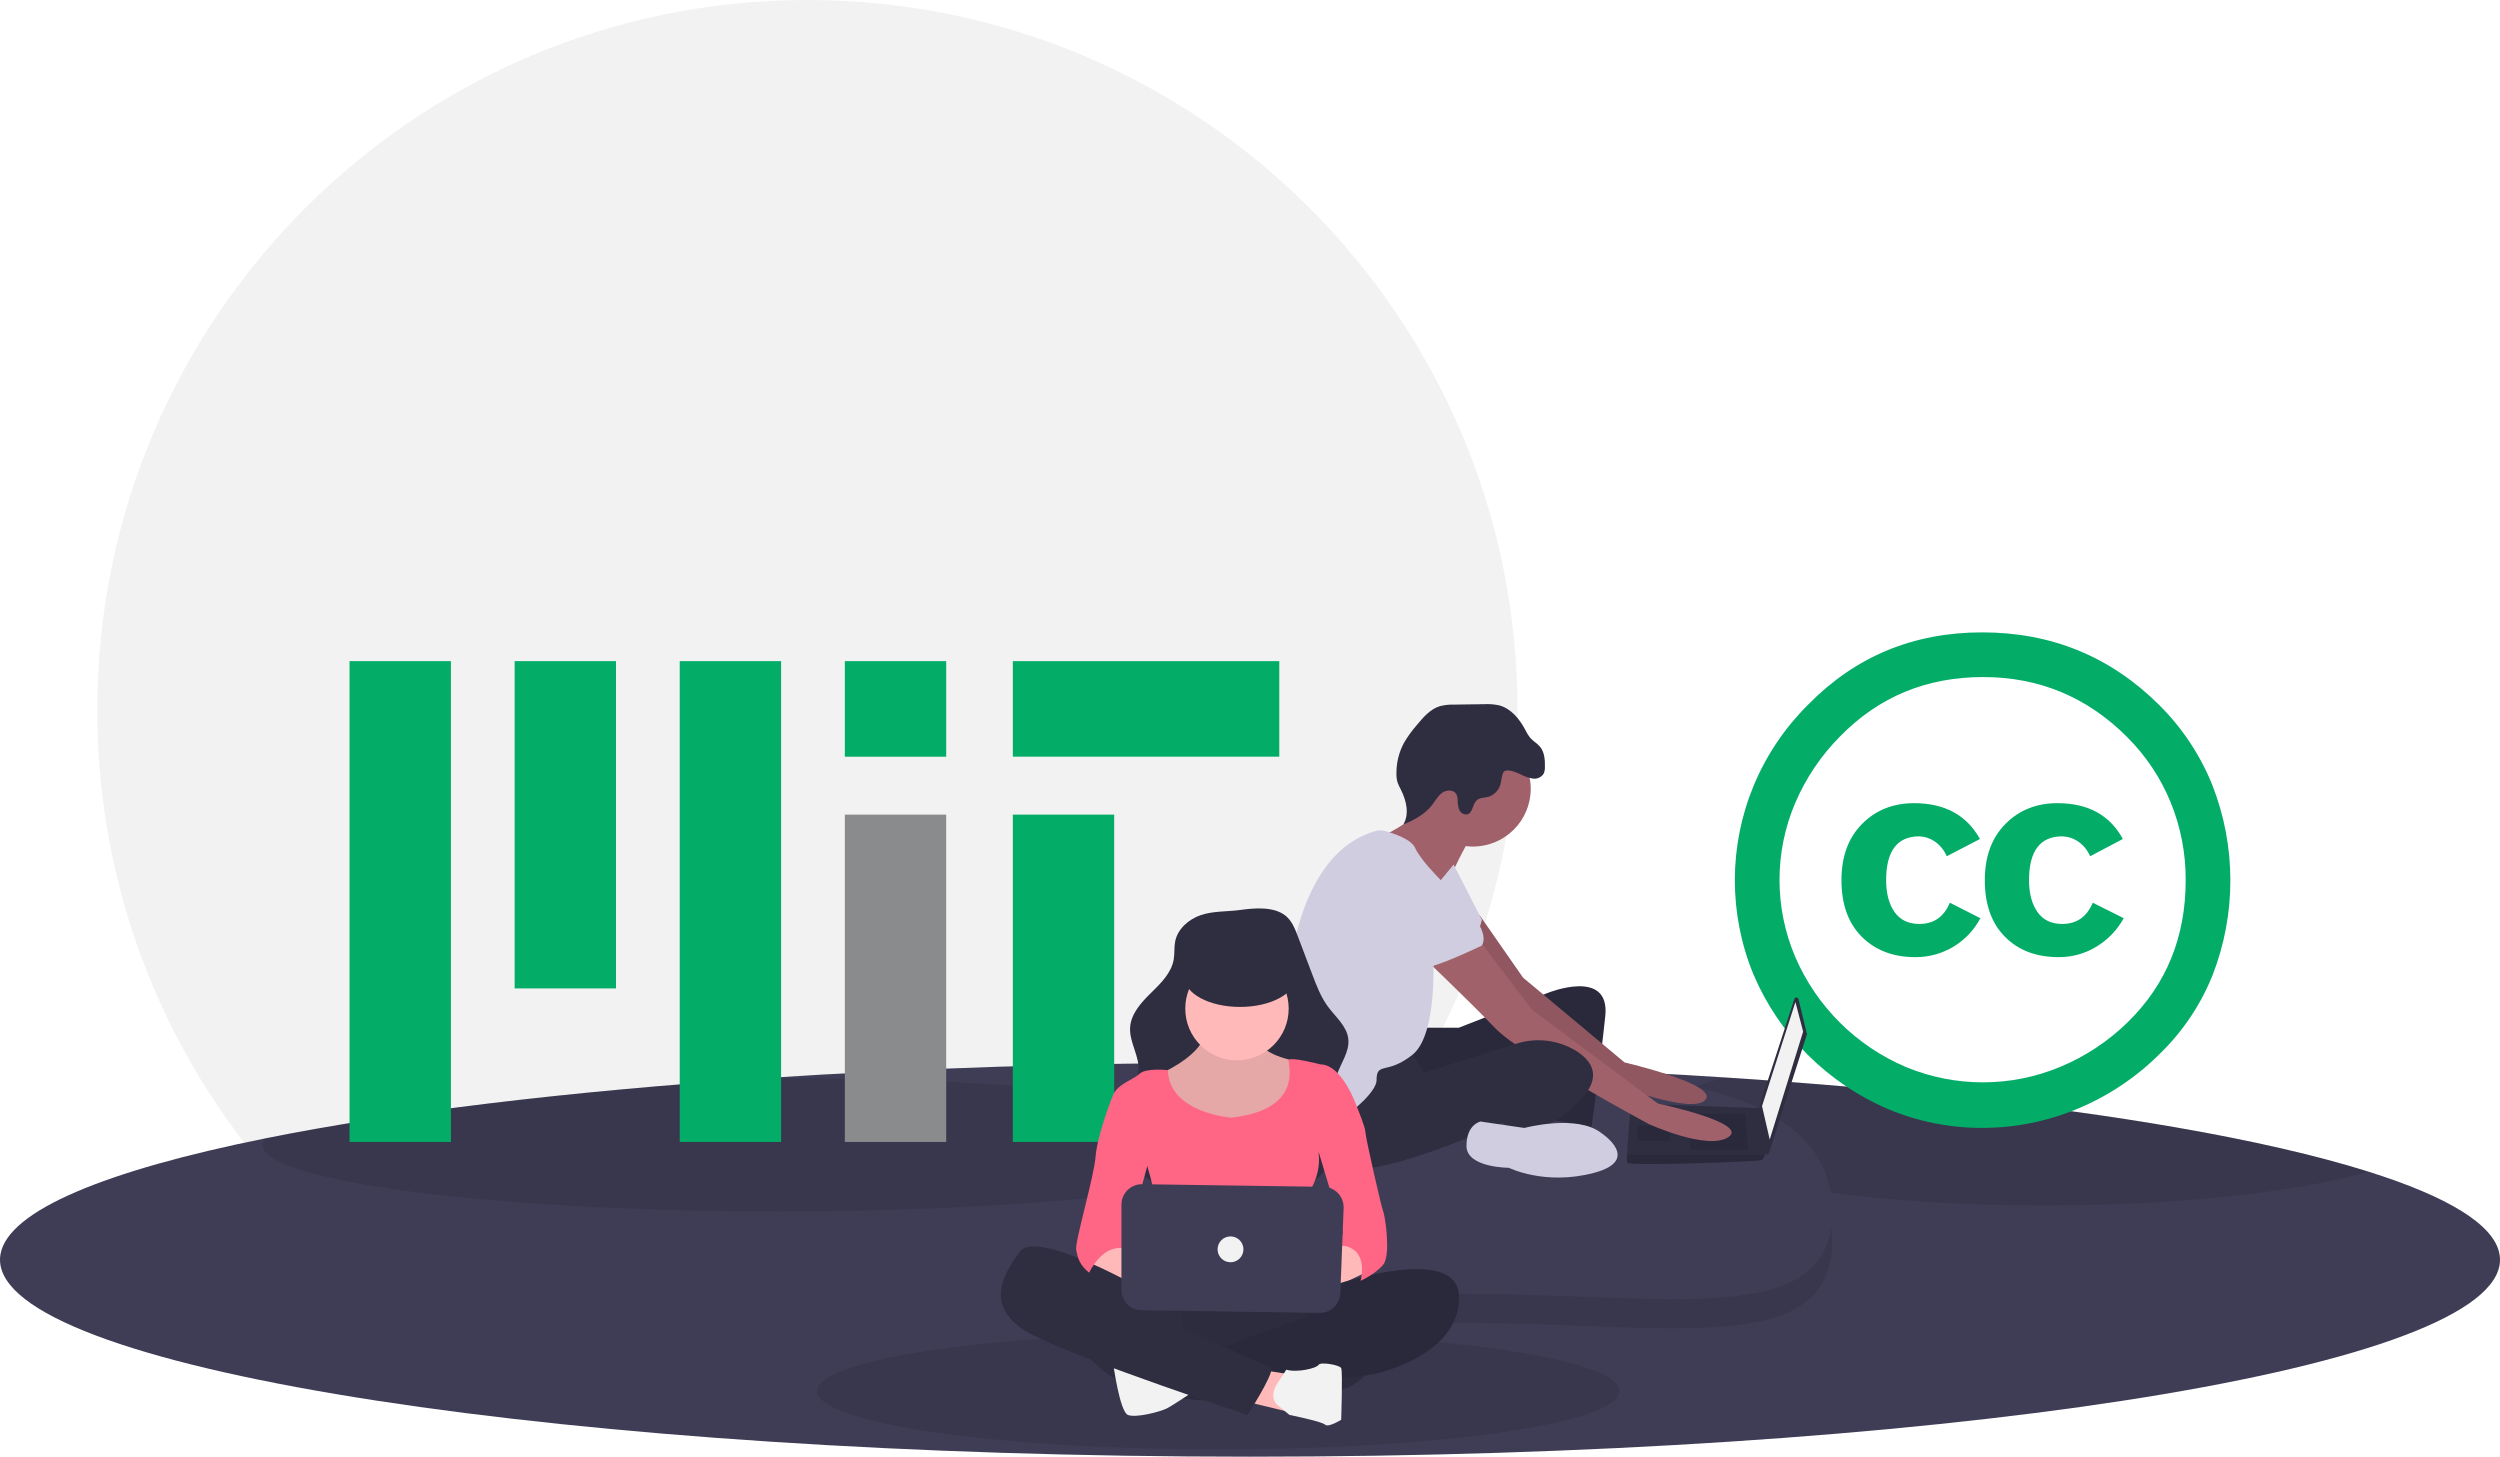
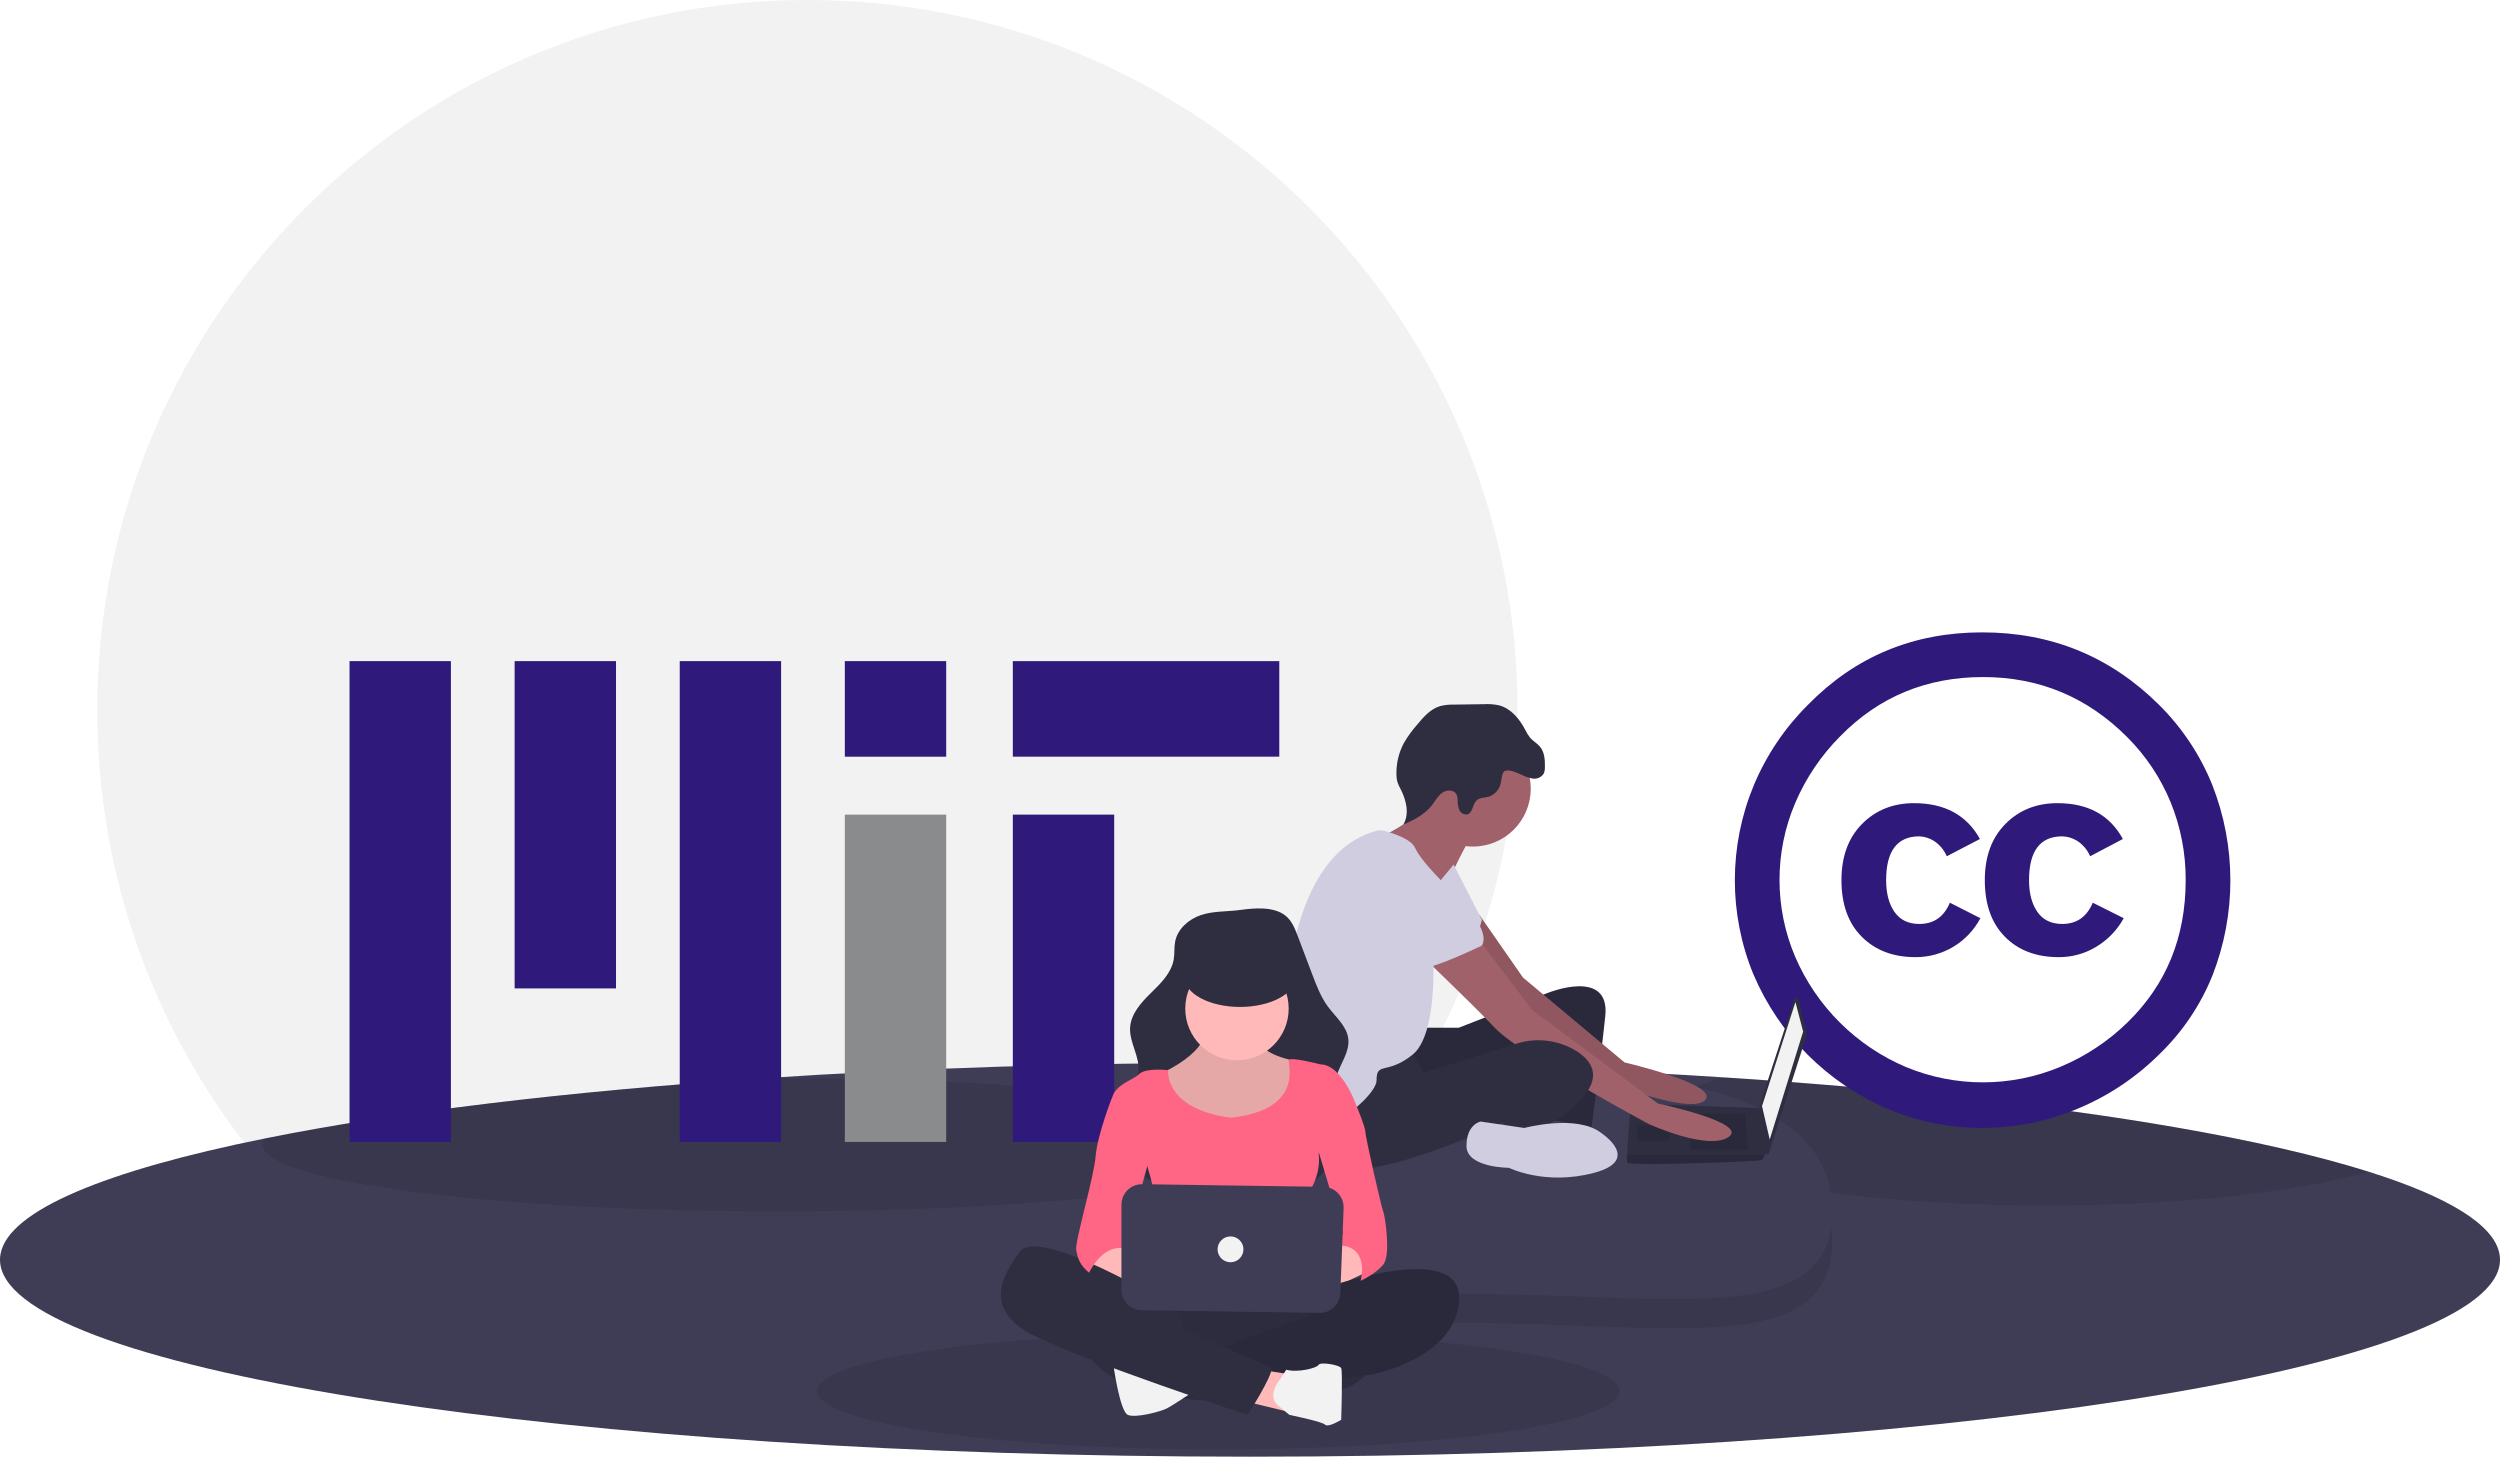
<svg xmlns="http://www.w3.org/2000/svg" data-name="Layer 1" width="1028" height="598.997" viewBox="0 0 1028 598.997">
  <circle cx="332.005" cy="292.004" r="292.004" fill="#f2f2f2" />
  <path d="M1028 517.997a13.69 13.69 0 01-.17 2.12c-7.14 43.76-234.46 78.88-513.83 78.88S7.31 563.877.17 520.117a13.675 13.675 0 01-.17-2.12c0-.2 0-.41.02-.61 0-.11.01-.21.01-.32a.49.49 0 00.01-.12c.04-.45.1-.88.18-1.32 3.26-17.89 43.35-34.33 108.74-47.5 53.48-10.77 123.89-19.36 204.93-24.76 61.5-4.1 129.12-6.37 200.11-6.37 57.12 0 112.06 1.47 163.38 4.17h.02q16.11.855 31.74 1.87c71.33 4.62 134.63 11.69 185.63 20.54 31.37 5.45 58.1 11.58 79.19 18.22h.01c32.46 10.23 51.6 21.7 53.81 33.83.08.44.14.87.18 1.32a.487.487 0 00.01.12c0 .11.01.21.01.32.02.2.02.41.02.61z" fill="#3f3d56" />
  <ellipse cx="501" cy="571.997" rx="165" ry="24" opacity=".1" />
  <path d="M973.96 481.797c-5.77 1.65-12.27 3.18-19.4 4.58-29.36 5.78-69.42 9.33-113.53 9.33-49.28 0-93.45-4.43-123.38-11.44-24.84-5.82-39.88-13.39-39.88-21.7 0-7.3 11.64-14.06 31.37-19.53 71.33 4.62 134.63 11.69 185.63 20.54 31.37 5.45 58.1 11.58 79.19 18.22zM532 470.747c0 15.13-94.92 27.4-212 27.4s-212-12.27-212-27.4a4.372 4.372 0 01.96-2.62c53.48-10.77 123.89-19.36 204.93-24.76q3.045-.015 6.11-.01c117.08 0 212 12.26 212 27.39z" opacity=".1" />
-   <path fill="#03ad68" d="M416.472 334.975h41.685v134.584h-41.685zm-136.966-63.124h41.685v197.708h-41.685zm-135.776 0h41.685v197.708H143.73zm67.888 0h41.685v134.584h-41.685zm135.775 0h41.685v39.303h-41.685z" />
+   <path fill="#2f197b" d="M416.472 334.975h41.685v134.584h-41.685zm-136.966-63.124h41.685v197.708h-41.685zm-135.776 0h41.685v197.708H143.73zm67.888 0h41.685v134.584h-41.685zm135.775 0h41.685v39.303h-41.685z" />
  <path fill="#8a8b8c" d="M347.393 334.975h41.685v134.584h-41.685z" />
-   <path fill="#03ad68" d="M416.472 271.851h109.573v39.303H416.472zm398.59-11.822q42.748 0 72.774 29.84a97.983 97.983 0 0121.832 32.838 107.346 107.346 0 01.095 78.409 93.533 93.533 0 01-21.74 32.294 104.704 104.704 0 01-33.84 22.56 101.425 101.425 0 01-39.115 7.824 99.015 99.015 0 01-38.661-7.734 104.845 104.845 0 01-55.4-55.396 101.764 101.764 0 01.09-77.594 102.307 102.307 0 0122.468-33.386q29.109-29.649 71.497-29.655zm.37 18.377q-34.93 0-58.769 24.38a87.595 87.595 0 00-18.466 27.38 80.789 80.789 0 000 63.312 86.249 86.249 0 0045.577 45.31 82.687 82.687 0 0063.41-.09 87.995 87.995 0 0027.741-18.374q23.831-23.287 23.828-58.405a83.659 83.659 0 00-6.186-32.02 81.465 81.465 0 00-18.002-26.93q-24.576-24.561-59.134-24.563zm-1.277 66.59l-13.65 7.098a14.006 14.006 0 00-5.364-6.368 12.087 12.087 0 00-5.916-1.818q-13.64 0-13.646 18.011 0 8.186 3.454 13.095 3.458 4.915 10.192 4.916 8.916 0 12.557-8.733l12.55 6.368a29.99 29.99 0 01-26.744 16.011q-13.644 0-22.016-8.37-8.367-8.367-8.367-23.284 0-14.556 8.46-23.105 8.457-8.549 21.379-8.552 18.926-.01 27.11 14.732zm58.764 0l-13.464 7.098a13.992 13.992 0 00-5.368-6.368 12.373 12.373 0 00-6.094-1.818q-13.645 0-13.65 18.011 0 8.186 3.458 13.095 3.453 4.915 10.192 4.916 8.907 0 12.547-8.733l12.736 6.368a31.277 31.277 0 01-11.274 11.736 29.398 29.398 0 01-15.464 4.275q-13.831 0-22.1-8.37-8.29-8.367-8.284-23.284 0-14.556 8.463-23.105 8.453-8.549 21.373-8.552 18.922-.01 26.93 14.732z" />
+   <path fill="#2f197b" d="M416.472 271.851h109.573v39.303H416.472zm398.59-11.822q42.748 0 72.774 29.84a97.983 97.983 0 0121.832 32.838 107.346 107.346 0 01.095 78.409 93.533 93.533 0 01-21.74 32.294 104.704 104.704 0 01-33.84 22.56 101.425 101.425 0 01-39.115 7.824 99.015 99.015 0 01-38.661-7.734 104.845 104.845 0 01-55.4-55.396 101.764 101.764 0 01.09-77.594 102.307 102.307 0 0122.468-33.386q29.109-29.649 71.497-29.655zm.37 18.377q-34.93 0-58.769 24.38a87.595 87.595 0 00-18.466 27.38 80.789 80.789 0 000 63.312 86.249 86.249 0 0045.577 45.31 82.687 82.687 0 0063.41-.09 87.995 87.995 0 0027.741-18.374q23.831-23.287 23.828-58.405a83.659 83.659 0 00-6.186-32.02 81.465 81.465 0 00-18.002-26.93q-24.576-24.561-59.134-24.563zm-1.277 66.59l-13.65 7.098a14.006 14.006 0 00-5.364-6.368 12.087 12.087 0 00-5.916-1.818q-13.64 0-13.646 18.011 0 8.186 3.454 13.095 3.458 4.915 10.192 4.916 8.916 0 12.557-8.733l12.55 6.368a29.99 29.99 0 01-26.744 16.011q-13.644 0-22.016-8.37-8.367-8.367-8.367-23.284 0-14.556 8.46-23.105 8.457-8.549 21.379-8.552 18.926-.01 27.11 14.732zm58.764 0l-13.464 7.098a13.992 13.992 0 00-5.368-6.368 12.373 12.373 0 00-6.094-1.818q-13.645 0-13.65 18.011 0 8.186 3.458 13.095 3.453 4.915 10.192 4.916 8.907 0 12.547-8.733l12.736 6.368a31.277 31.277 0 01-11.274 11.736 29.398 29.398 0 01-15.464 4.275q-13.831 0-22.1-8.37-8.29-8.367-8.284-23.284 0-14.556 8.463-23.105 8.453-8.549 21.373-8.552 18.922-.01 26.93 14.732z" />
  <path d="M753.417 510.336c0 48.737-67.934 33.662-151.113 33.662S452.2 559.073 452.2 510.336s67.925-59.338 151.104-59.338 150.113 10.6 150.113 59.338z" opacity=".1" />
  <path d="M753.417 498.336c0 48.737-67.934 33.662-151.113 33.662S452.2 547.073 452.2 498.336s67.925-59.338 151.104-59.338 150.113 10.6 150.113 59.338z" fill="#3f3d56" />
  <path d="M739.542 410.842l3.433 14.164a.885.885 0 01-.017.478l-15.576 48.673a.885.885 0 01-1.721-.17l-2.155-18.961a.885.885 0 01.038-.374l14.297-43.876a.885.885 0 011.7.066z" fill="#2f2e41" />
  <path fill="#f2f2f2" d="M738.278 412.038l3.171 12.152-13.738 44.382-3.17-13.737 13.737-42.797z" />
  <path d="M669.064 478.083c.528 1.585 54.949-.529 55.477-1.057a11.469 11.469 0 001.163-2.114c.496-1.056.95-2.113.95-2.113l-2.113-17.108-53.892-1.913s-1.347 14.498-1.622 21.134a15.853 15.853 0 00.037 3.17z" fill="#2f2e41" />
  <path opacity=".1" d="M717.673 458.005l1.056 14.794h-23.776v-14.794h22.72zm-30.645 4.755l.142-.028-.67 6.368h-13.209v-6.34h13.737zm-17.964 15.323c.528 1.585 54.949-.529 55.477-1.057a11.469 11.469 0 001.163-2.114h-56.677a15.853 15.853 0 00.037 3.17z" />
  <path d="M585.055 422.605h14.794l36.457-14.265s25.89-10.568 23.776 9.51-5.812 47.024-5.812 47.024-11.624-5.284-17.964-3.699-2.114-32.23-2.114-32.23-51.778 24.833-56.534 21.663-5.811-25.361-5.811-25.361z" fill="#2f2e41" />
  <path d="M585.055 422.605h14.794l36.457-14.265s25.89-10.568 23.776 9.51-5.812 47.024-5.812 47.024-11.624-5.284-17.964-3.699-2.114-32.23-2.114-32.23-51.778 24.833-56.534 21.663-5.811-25.361-5.811-25.361z" opacity=".1" />
  <path d="M608.363 376.276l17.904 25.723 41.74 34.872s38.57 8.982 33.287 15.322-37.514-6.34-37.514-6.34-48.08-34.872-49.665-37.513-19.02-27.475-19.02-27.475z" fill="#a0616a" />
  <path d="M608.363 376.276l17.904 25.723 41.74 34.872s38.57 8.982 33.287 15.322-37.514-6.34-37.514-6.34-48.08-34.872-49.665-37.513-19.02-27.475-19.02-27.475z" opacity=".1" />
  <circle cx="605.661" cy="324.331" r="23.776" fill="#a0616a" />
  <path d="M604.076 345.465s-7.925 13.738-9.51 21.135-23.776-14.794-23.776-14.794l-2.906-7.662s20.87-9.774 19.285-17.7 16.907 19.021 16.907 19.021z" fill="#a0616a" />
  <path d="M597.736 355.504l11.624 22.72s-2.642 11.095-6.869 12.152-22.19-13.738-22.19-13.738z" fill="#d0cde1" />
  <path d="M608.303 386.677l21.663 28.531 51.778 38.57s37.514 7.925 29.06 13.737-32.758-5.283-32.758-5.283-52.307-28.003-63.403-39.627-31.701-31.173-31.701-31.173z" fill="#a0616a" />
  <path d="M579.244 431.059l6.34 10.039 37.84-11.905a29.751 29.751 0 0124.77 2.989c6.604 4.16 10.831 10.765 1.32 20.54-19.02 19.549-31.7 8.981-31.7 8.981s-63.932 30.117-74.499 15.323-11.095-22.191-11.095-22.191 40.683-25.361 47.024-23.776z" fill="#2f2e41" />
  <path d="M658.497 465.93s16.907 11.096-3.17 16.38-34.872-2.114-34.872-2.114-17.436 0-17.436-8.982 5.812-10.039 5.812-10.039l17.964 2.642s21.663-5.812 31.702 2.113z" fill="#d0cde1" />
  <path d="M625.166 318.35a17.728 17.728 0 004.982 1.785 4.548 4.548 0 004.596-1.97 6.18 6.18 0 00.522-2.794c.063-2.902-.147-6.038-1.985-8.283-1.17-1.43-2.878-2.33-4.09-3.724a17.598 17.598 0 01-2.067-3.378c-2.355-4.424-5.843-8.676-10.69-9.951a23.183 23.183 0 00-6.24-.477l-12.206.172a21.25 21.25 0 00-5.872.632c-3.93 1.188-6.79 4.492-9.41 7.651a47.851 47.851 0 00-5.396 7.448 26.133 26.133 0 00-3.098 12.804 11.98 11.98 0 00.44 3.388 18.801 18.801 0 001.33 2.925c2.29 4.496 3.649 10.112 1.071 14.45 4.478-1.83 8.909-4.228 11.863-8.059 1.322-1.714 2.358-3.72 4.12-4.977s4.63-1.367 5.76.479a5.163 5.163 0 01.582 2.418 11.084 11.084 0 00.668 4.081 3.058 3.058 0 003.322 1.896c2.3-.648 2.08-4.179 3.852-5.782 1.346-1.218 3.422-.986 5.15-1.538a7.643 7.643 0 004.387-4.321c.655-1.468.645-5.31 1.884-6.105 1.553-.997 5.085.588 6.525 1.23z" fill="#2f2e41" />
  <path d="M565.996 341.638a6.27 6.27 0 013.264.008c3.392.911 10.995 3.321 12.625 6.99 2.114 4.755 9.51 12.152 9.51 12.152s10.04 10.038 7.926 16.907-10.039 14.794-10.039 14.794 2.114 32.758-8.453 41.212-14.794 2.642-14.794 10.567-32.758 32.758-39.099 17.436c0 0 3.17-28.532 2.114-38.57-1.042-9.894.483-71.624 36.946-81.496z" fill="#d0cde1" />
  <path d="M582.942 354.976s32.23 23.776 26.418 33.814c0 0-19.55 9.51-23.776 8.982s-20.606-19.02-24.833-20.605-6.34-30.117 22.191-22.191z" fill="#d0cde1" />
  <path d="M493.81 376.281c-5.012 1.693-9.553 5.653-10.58 10.843-.476 2.406-.184 4.907-.584 7.327-.929 5.611-5.334 9.897-9.397 13.878s-8.258 8.606-8.555 14.286c-.324 6.22 4.187 12.047 3.406 18.226-.907 7.18-8.49 11.831-10.364 18.82-1.251 4.667.282 9.695 2.806 13.815 4.808 7.853 13.028 13.184 21.78 16.041s18.076 3.46 27.283 3.556c11.21.117 23.383-.845 31.806-8.244a25.48 25.48 0 008.459-16.588c.8-8.571-2.777-17.427-.31-25.674 1.553-5.19 5.447-9.93 4.866-15.316-.568-5.266-5.168-8.999-8.323-13.253-2.946-3.972-4.734-8.663-6.486-13.288l-5.995-15.824c-1.178-3.11-2.472-6.382-5.098-8.424-4.917-3.822-12.823-3.07-18.572-2.283-5.333.732-11.012.37-16.141 2.102z" fill="#2f2e41" />
  <path d="M495.688 422.376s2.658 8.637-17.274 18.603 1.994 20.595 1.994 20.595l23.252 5.315s23.918-3.322 26.575-7.308 7.308-17.274 5.98-19.267a31.061 31.061 0 00-3.322-3.986s-15.945-2.658-15.28-9.966-21.925-3.986-21.925-3.986z" fill="#ffb9b9" />
  <path d="M495.688 422.376s2.658 8.637-17.274 18.603 1.994 20.595 1.994 20.595l23.252 5.315s23.918-3.322 26.575-7.308 7.308-17.274 5.98-19.267a31.061 31.061 0 00-3.322-3.986s-15.945-2.658-15.28-9.966-21.925-3.986-21.925-3.986z" opacity=".1" />
  <circle cx="508.643" cy="414.736" r="21.26" fill="#ffb9b9" />
  <path d="M506.318 459.58s-25.604-1.872-26.09-19.538c0 0-9.122-1.057-11.78 1.6s-11.293 4.651-11.293 11.295 14.616 26.575 14.616 26.575 7.972 26.575 4.65 31.225-3.986 16.61-3.986 16.61 33.219-2.658 38.534 0 26.574 2.657 27.903 0-1.329-35.876-1.329-35.876 5.98-7.973 4.651-17.274l15.945-18.602s-5.98-17.938-15.28-17.938c0 0-12.624-3.322-12.956-1.661s6.312 20.263-23.585 23.585z" fill="#ff6584" />
  <path d="M446.525 518.045s5.979 9.302 21.26 11.295 17.938-3.322 16.609-4.65-17.274-7.309-17.274-7.309l-9.301-7.308zm108.956-7.972l-17.273 9.966s-22.589-1.33-13.952 5.315 24.582 3.986 24.582 3.986l15.28-7.308z" fill="#ffb9b9" />
  <path d="M469.113 527.347s-15.945 39.197 3.322 45.177 72.416 4.65 84.375-3.322 15.28-18.602 13.288-21.924-15.281-12.623-24.582-13.288-76.403-6.643-76.403-6.643z" fill="#2f2e41" />
  <path d="M469.113 527.347s-15.945 39.197 3.322 45.177 72.416 4.65 84.375-3.322 15.28-18.602 13.288-21.924-15.281-12.623-24.582-13.288-76.403-6.643-76.403-6.643z" opacity=".05" />
  <path d="M544.378 529.782s56.28-20.373 55.616 4.208-35.876 31.226-35.876 31.226l-10.63 1.328-58.464 1.994s1.993-10.63-2.658-11.96c0 0 15.28-3.985 15.945-4.65s38.534-13.951 41.191-14.616 10.63-5.98 16.61-5.315c0 0 6.643-5.315 13.951-3.986l-20.595 1.329z" fill="#2f2e41" />
  <path d="M544.378 529.782s56.28-20.373 55.616 4.208-35.876 31.226-35.876 31.226l-10.63 1.328-58.464 1.994s1.993-10.63-2.658-11.96c0 0 15.28-3.985 15.945-4.65s38.534-13.951 41.191-14.616 10.63-5.98 16.61-5.315c0 0 6.643-5.315 13.951-3.986l-20.595 1.329z" opacity=".1" />
  <path fill="#2f2e41" d="M534.434 533.081l7.096 16.19 43.184-15.281 3.322-8.636-11.295-1.994-22.706 3.987-9.848 2.657-9.753 3.077z" />
  <path opacity=".1" d="M534.434 533.081l7.096 16.19 43.184-15.281 3.322-8.636-11.295-1.994-22.706 3.987-9.848 2.657-9.753 3.077z" />
  <path d="M442.538 552.593s12.623 15.945 27.24 19.93 22.588-1.328 22.588-1.328l-4.65-18.602-1.993-11.959-8.637-5.98-17.274-7.972-20.595-6.643s-8.637-1.33-8.637 0 7.972 21.26 7.972 21.26z" fill="#2f2e41" />
  <path d="M457.819 561.23s2.657 19.266 5.98 20.595 13.287-1.329 15.944-2.657 11.69-7.46 11.69-7.46-31.62-11.807-33.614-10.478z" fill="#f2f2f2" />
  <path fill="#ffb9b9" d="M518.277 563.223l12.623 1.993-1.329 15.28-17.607-4.276 6.313-12.997z" />
  <path d="M526.186 567.475s-5.916 7.042.063 11.028l3.986 3.322s13.288 2.657 14.616 3.986 6.644-1.993 6.644-1.993.665-19.931 0-21.26-8.637-2.657-9.301-1.328-8.637 3.321-13.287 1.993z" fill="#f2f2f2" />
  <path d="M473.1 531.997s-46.506-27.239-53.815-17.273-15.28 23.917 5.98 34.547 87.697 32.554 87.697 32.554 9.965-15.28 9.965-19.267c0 0-35.211-15.945-41.19-17.273s-29.897-16.61-33.22-17.938-7.972-5.315-7.972-5.315z" fill="#2f2e41" />
  <path d="M459.812 449.615l-2.657 1.993s-5.98 15.281-6.644 23.918-8.637 35.211-7.973 38.533 1.33 5.98 5.315 9.301c0 0 5.315-11.958 14.617-9.965l11.294-41.191zm93.012 0l5.315 5.98s3.322 7.972 3.322 9.965 6.643 31.226 7.308 32.554 3.322 17.938 0 21.925-9.301 6.643-9.301 6.643 3.986-13.952-8.637-14.616l1.329-5.315-11.96-39.862z" fill="#ff6584" />
  <path d="M461.14 495.356v34.995a8.413 8.413 0 008.29 8.413l73.185 1.084a8.413 8.413 0 008.532-8.09l1.346-34.998a8.413 8.413 0 00-8.286-8.736l-74.53-1.08a8.413 8.413 0 00-8.536 8.412z" fill="#3f3d56" />
  <ellipse cx="509.89" cy="401.732" rx="22.884" ry="12.322" fill="#2f2e41" />
  <circle cx="505.986" cy="513.727" r="5.315" fill="#f2f2f2" />
</svg>
